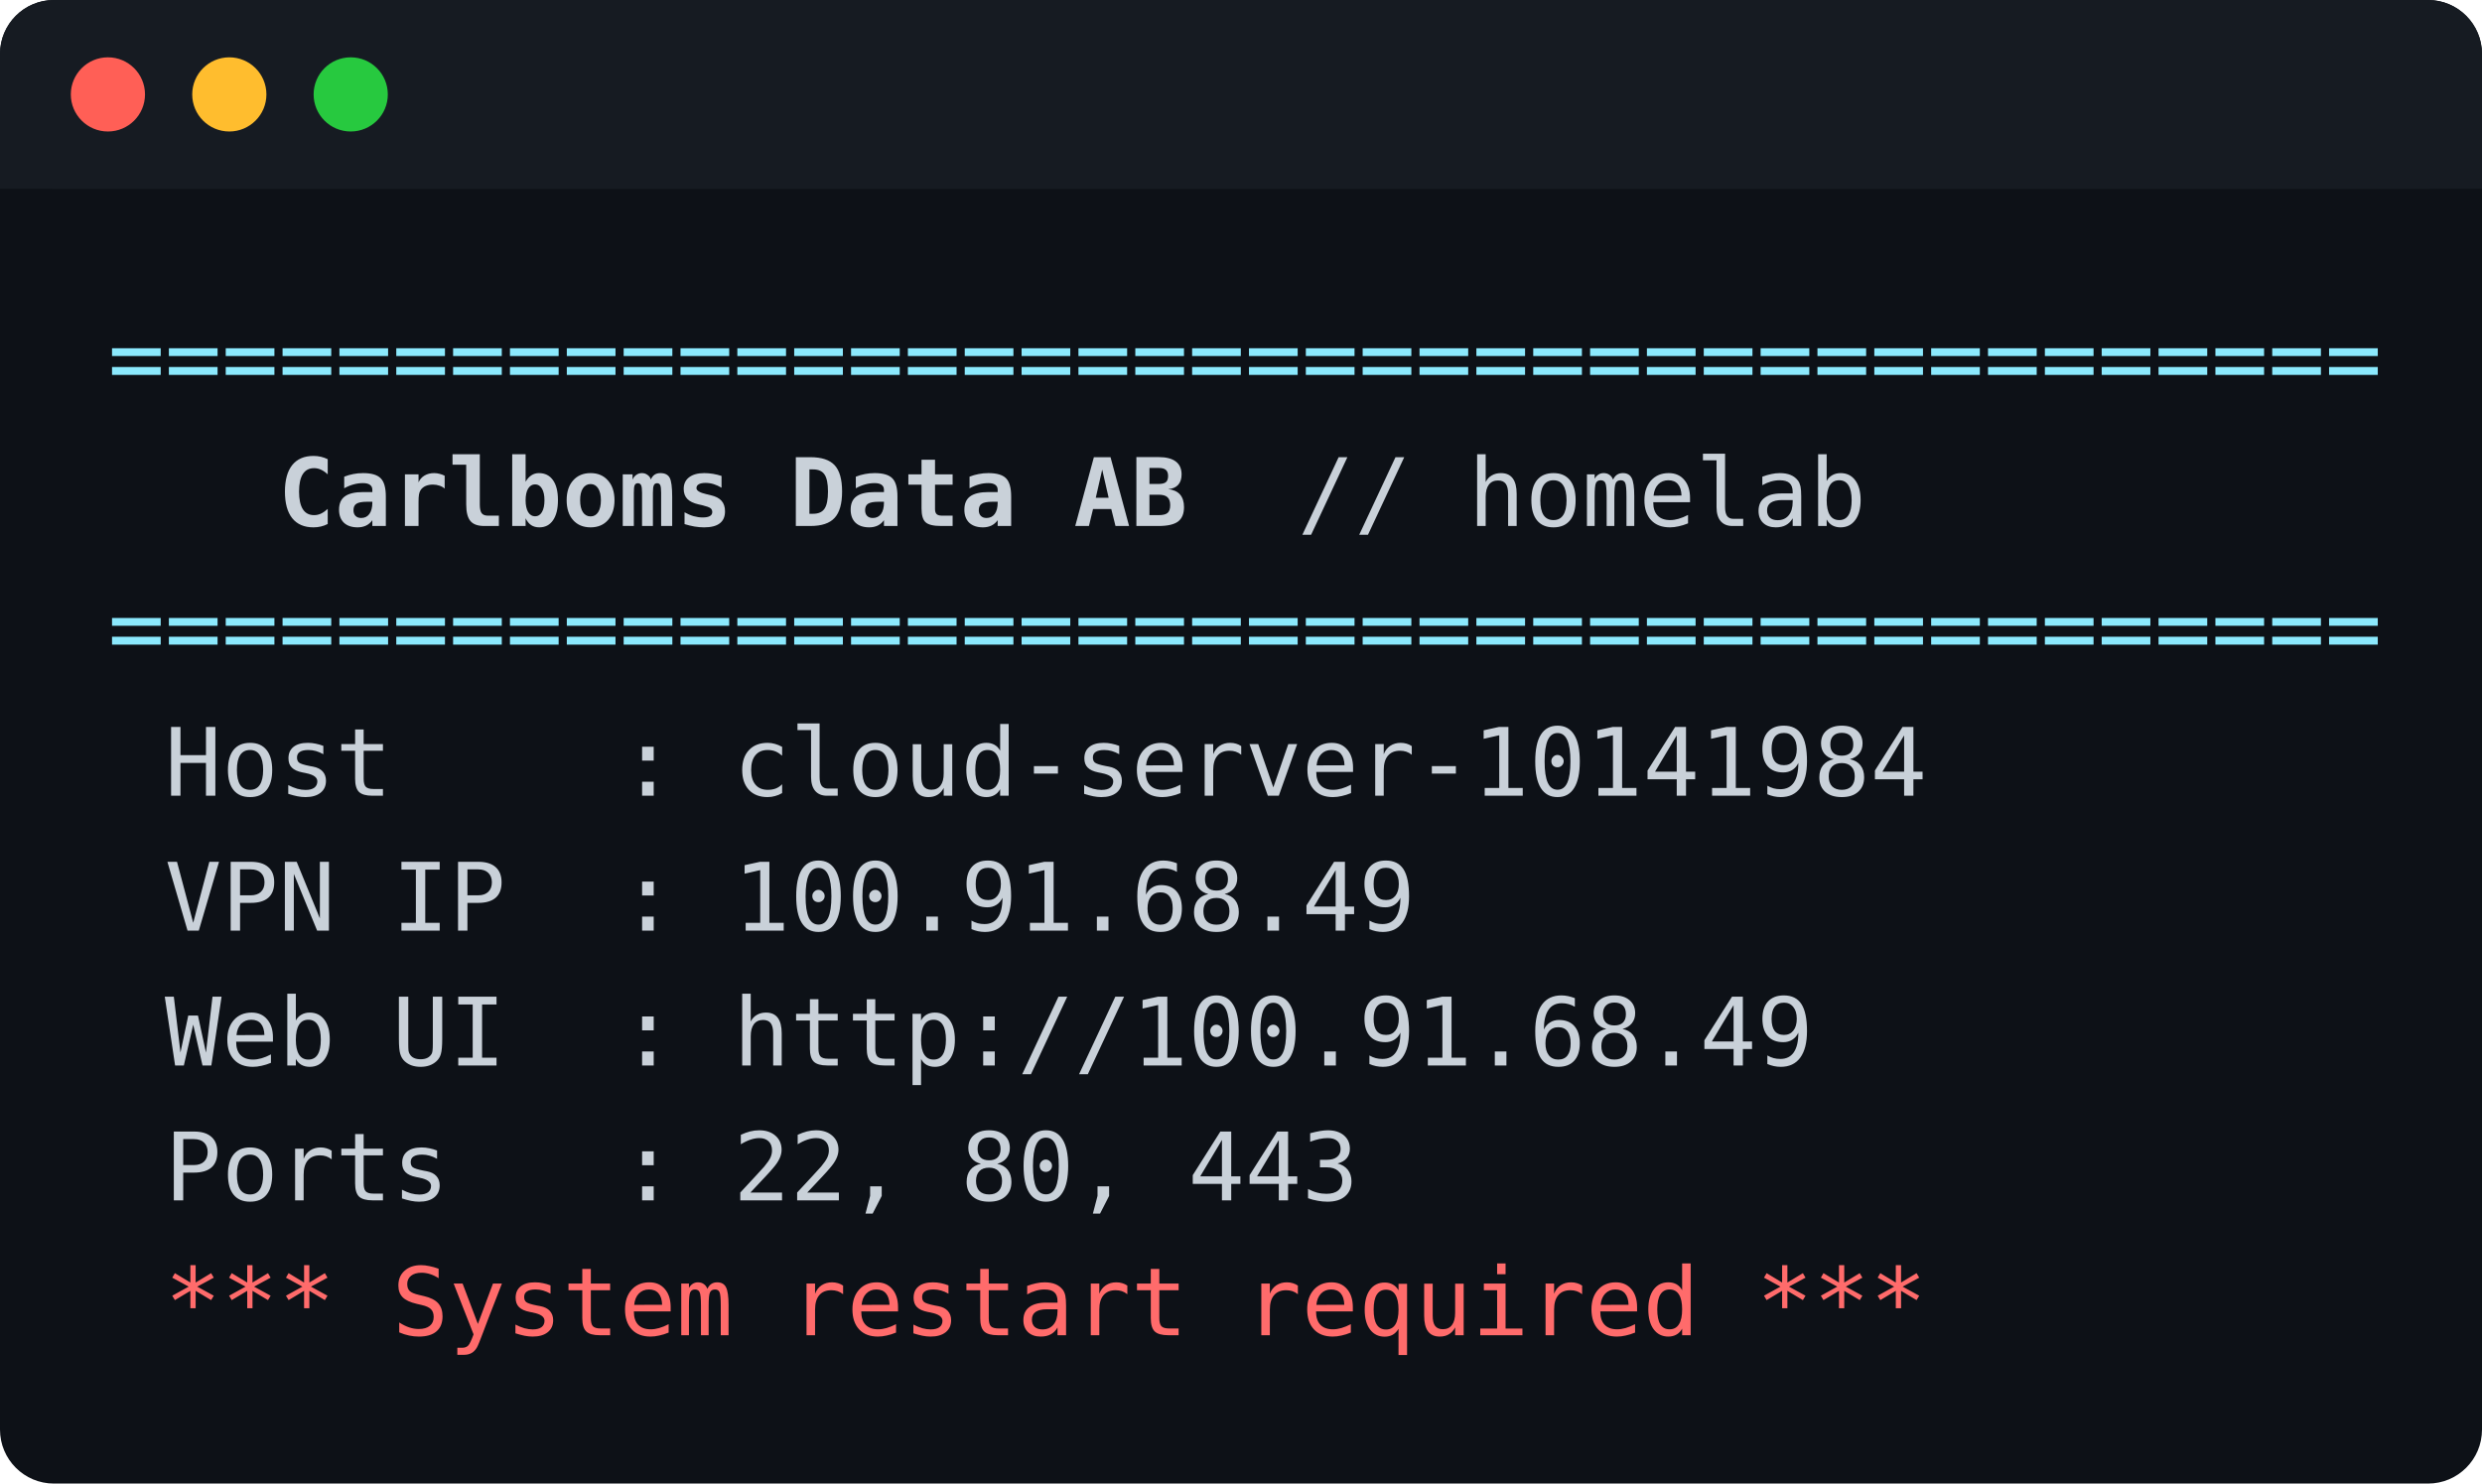
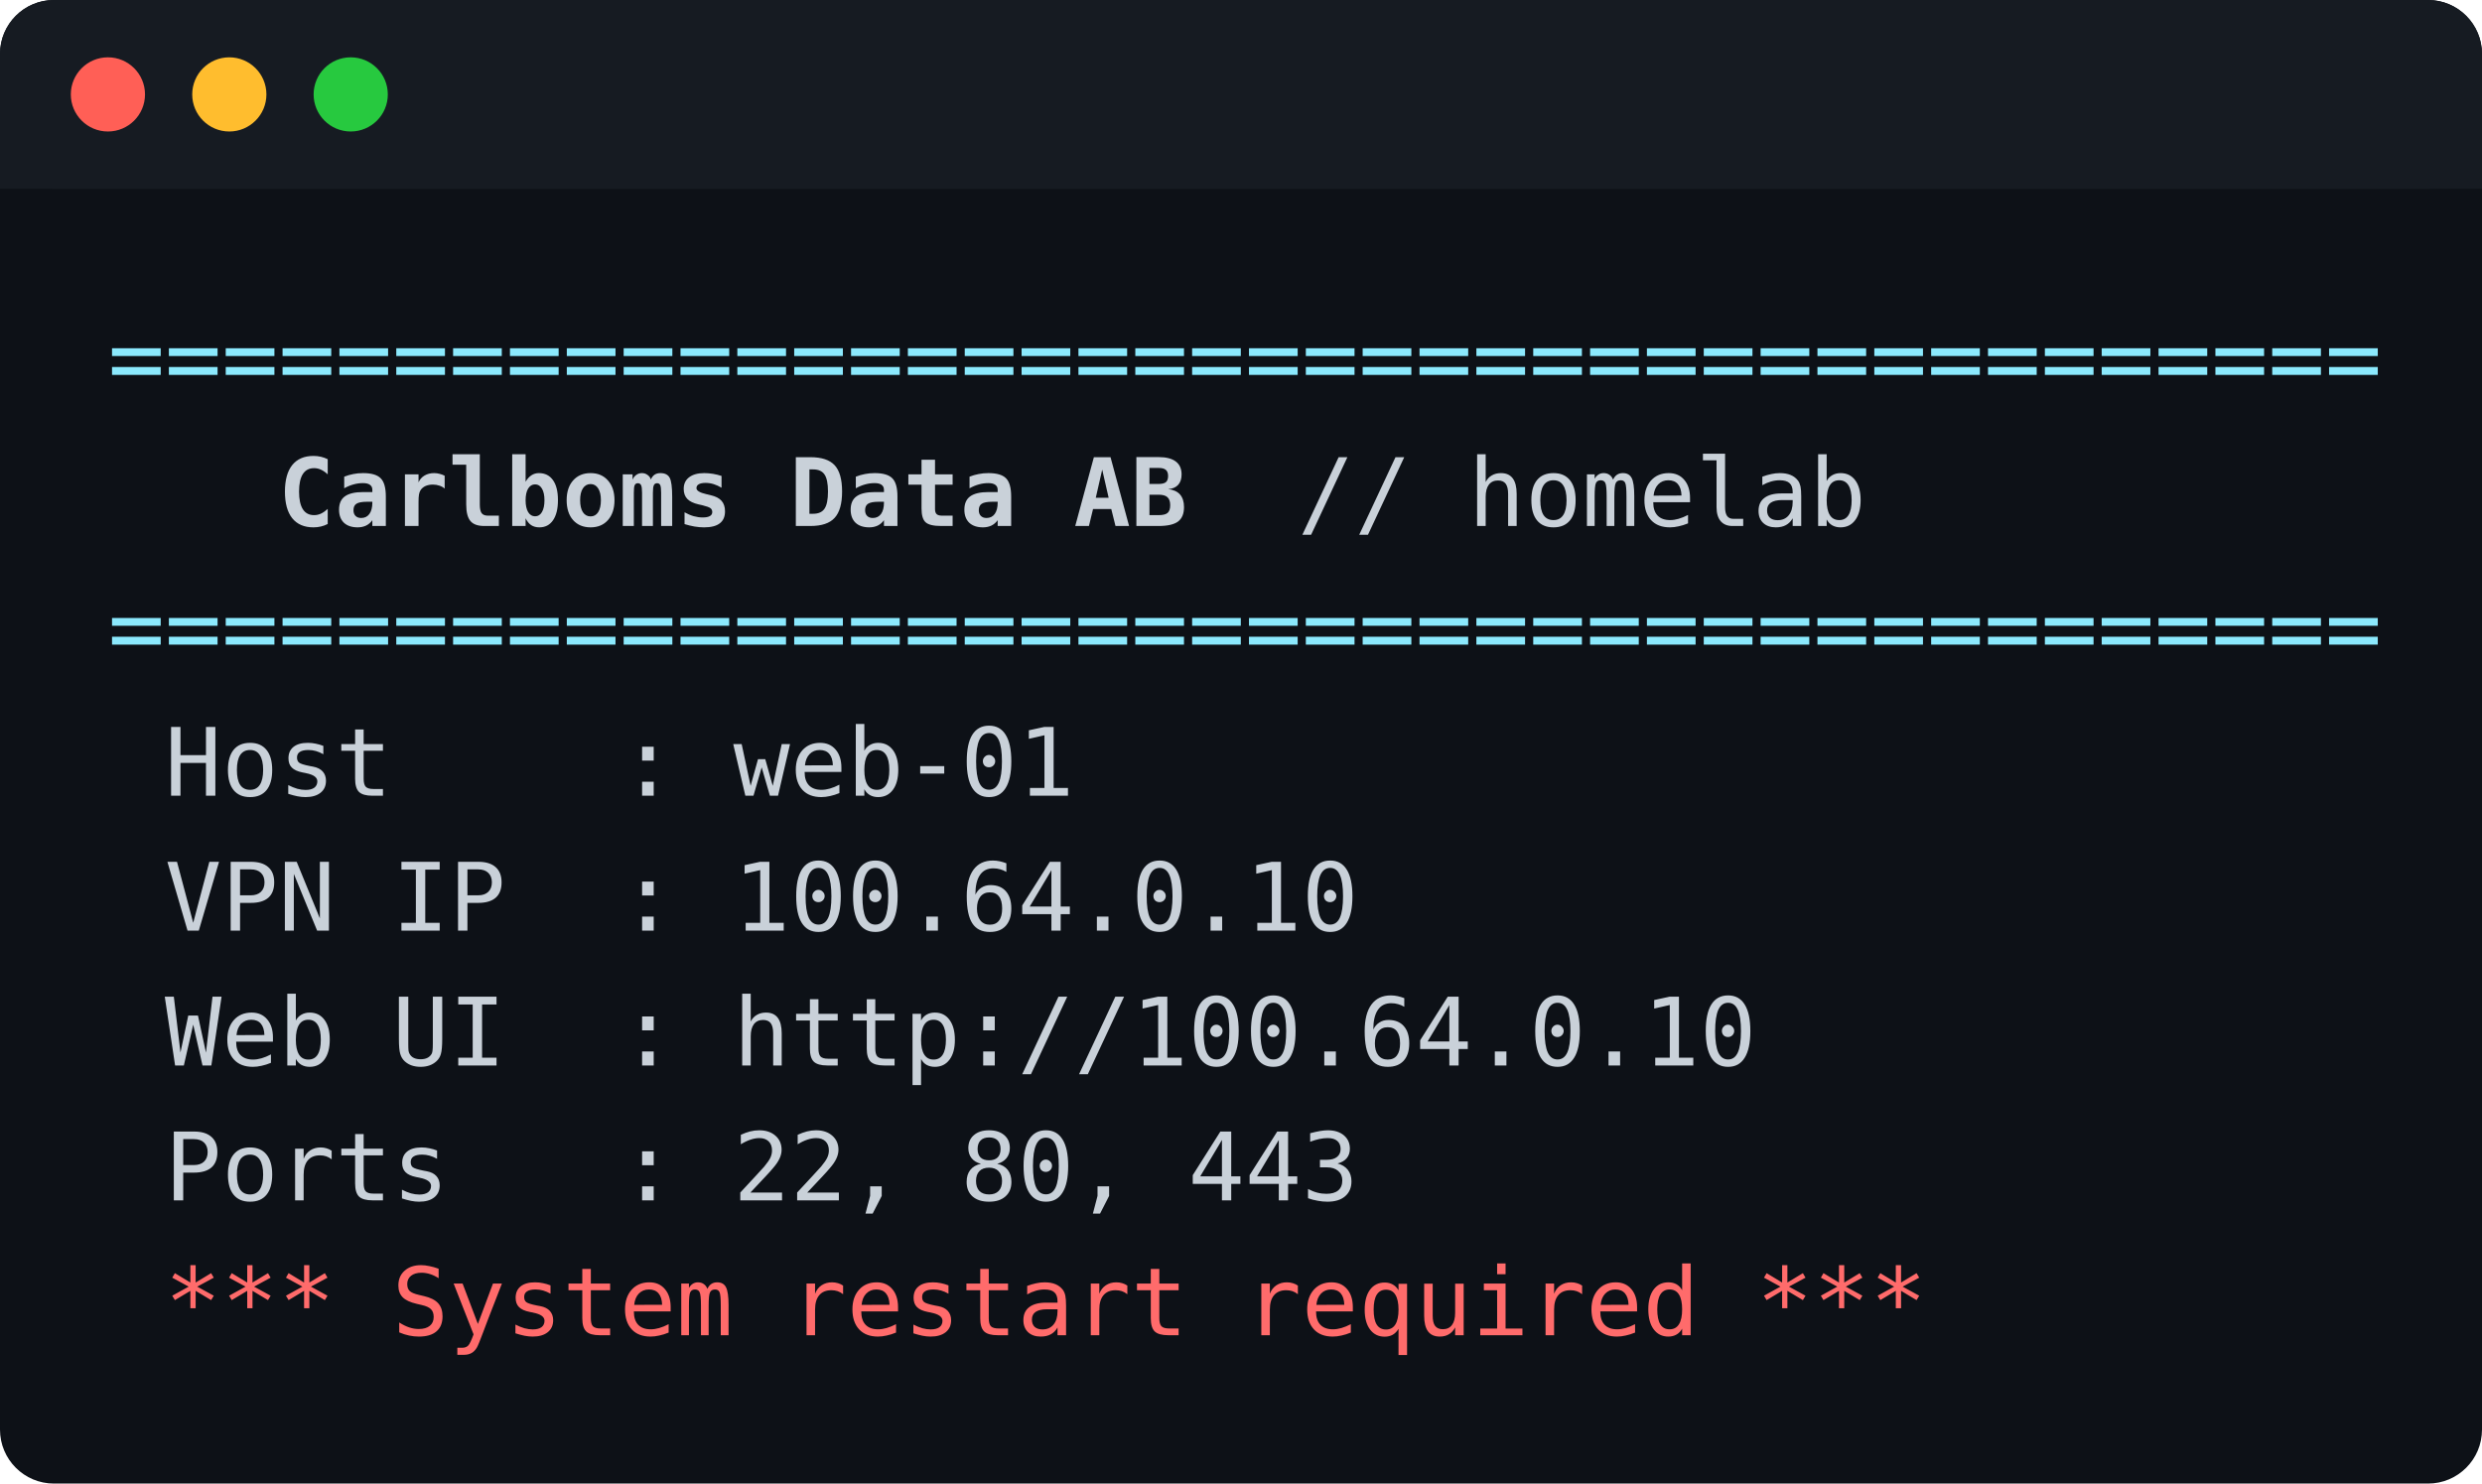
<svg xmlns="http://www.w3.org/2000/svg" width="368" height="220" viewBox="0 0 368 220" font-family="ui-monospace,SFMono-Regular,Menlo,Consolas,&quot;DejaVu Sans Mono&quot;,&quot;Liberation Mono&quot;,monospace" font-size="14">
  <rect width="368" height="220" rx="8" fill="#0d1117" />
  <rect width="368" height="28" rx="8" fill="#161b22" />
  <rect y="20" width="368" height="8" fill="#161b22" />
  <circle cx="16" cy="14" r="5.5" fill="#ff5f56" />
  <circle cx="34" cy="14" r="5.5" fill="#ffbd2e" />
  <circle cx="52" cy="14" r="5.5" fill="#27c93f" />
  <text y="58" xml:space="preserve">
    <tspan x="16.0" textLength="336.0" lengthAdjust="spacingAndGlyphs" fill="#8be9fd">========================================</tspan>
  </text>
  <text y="78" xml:space="preserve">
    <tspan x="16.0" textLength="25.2" lengthAdjust="spacingAndGlyphs" fill="#c9d1d9">   </tspan>
    <tspan x="41.2" textLength="134.4" lengthAdjust="spacingAndGlyphs" fill="#c9d1d9" font-weight="700">Carlboms Data AB</tspan>
    <tspan x="175.6" textLength="16.8" lengthAdjust="spacingAndGlyphs" fill="#c9d1d9">  </tspan>
    <tspan x="192.4" textLength="84.0" lengthAdjust="spacingAndGlyphs" fill="#c9d1d9" opacity="0.6">// homelab</tspan>
  </text>
  <text y="98" xml:space="preserve">
    <tspan x="16.0" textLength="336.0" lengthAdjust="spacingAndGlyphs" fill="#8be9fd">========================================</tspan>
  </text>
  <text y="118" xml:space="preserve">
-     <tspan x="16.0" textLength="268.8" lengthAdjust="spacingAndGlyphs" fill="#c9d1d9"> Host    : cloud-server-10141984</tspan>
+     <tspan x="16.0" textLength="142.8" lengthAdjust="spacingAndGlyphs" fill="#c9d1d9"> Host    : web-01</tspan>
  </text>
  <text y="138" xml:space="preserve">
-     <tspan x="16.0" textLength="193.2" lengthAdjust="spacingAndGlyphs" fill="#c9d1d9"> VPN IP  : 100.91.68.49</tspan>
+     <tspan x="16.0" textLength="184.8" lengthAdjust="spacingAndGlyphs" fill="#c9d1d9"> VPN IP  : 100.64.0.10</tspan>
  </text>
  <text y="158" xml:space="preserve">
-     <tspan x="16.0" textLength="252.0" lengthAdjust="spacingAndGlyphs" fill="#c9d1d9"> Web UI  : http://100.91.68.49</tspan>
+     <tspan x="16.0" textLength="243.6" lengthAdjust="spacingAndGlyphs" fill="#c9d1d9"> Web UI  : http://100.64.0.10</tspan>
  </text>
  <text y="178" xml:space="preserve">
    <tspan x="16.0" textLength="184.8" lengthAdjust="spacingAndGlyphs" fill="#c9d1d9"> Ports   : 22, 80, 443</tspan>
  </text>
  <text y="198" xml:space="preserve">
    <tspan x="16.0" textLength="8.4" lengthAdjust="spacingAndGlyphs" fill="#c9d1d9"> </tspan>
    <tspan x="24.4" textLength="260.4" lengthAdjust="spacingAndGlyphs" fill="#ff6b6b">*** System restart required ***</tspan>
  </text>
</svg>
